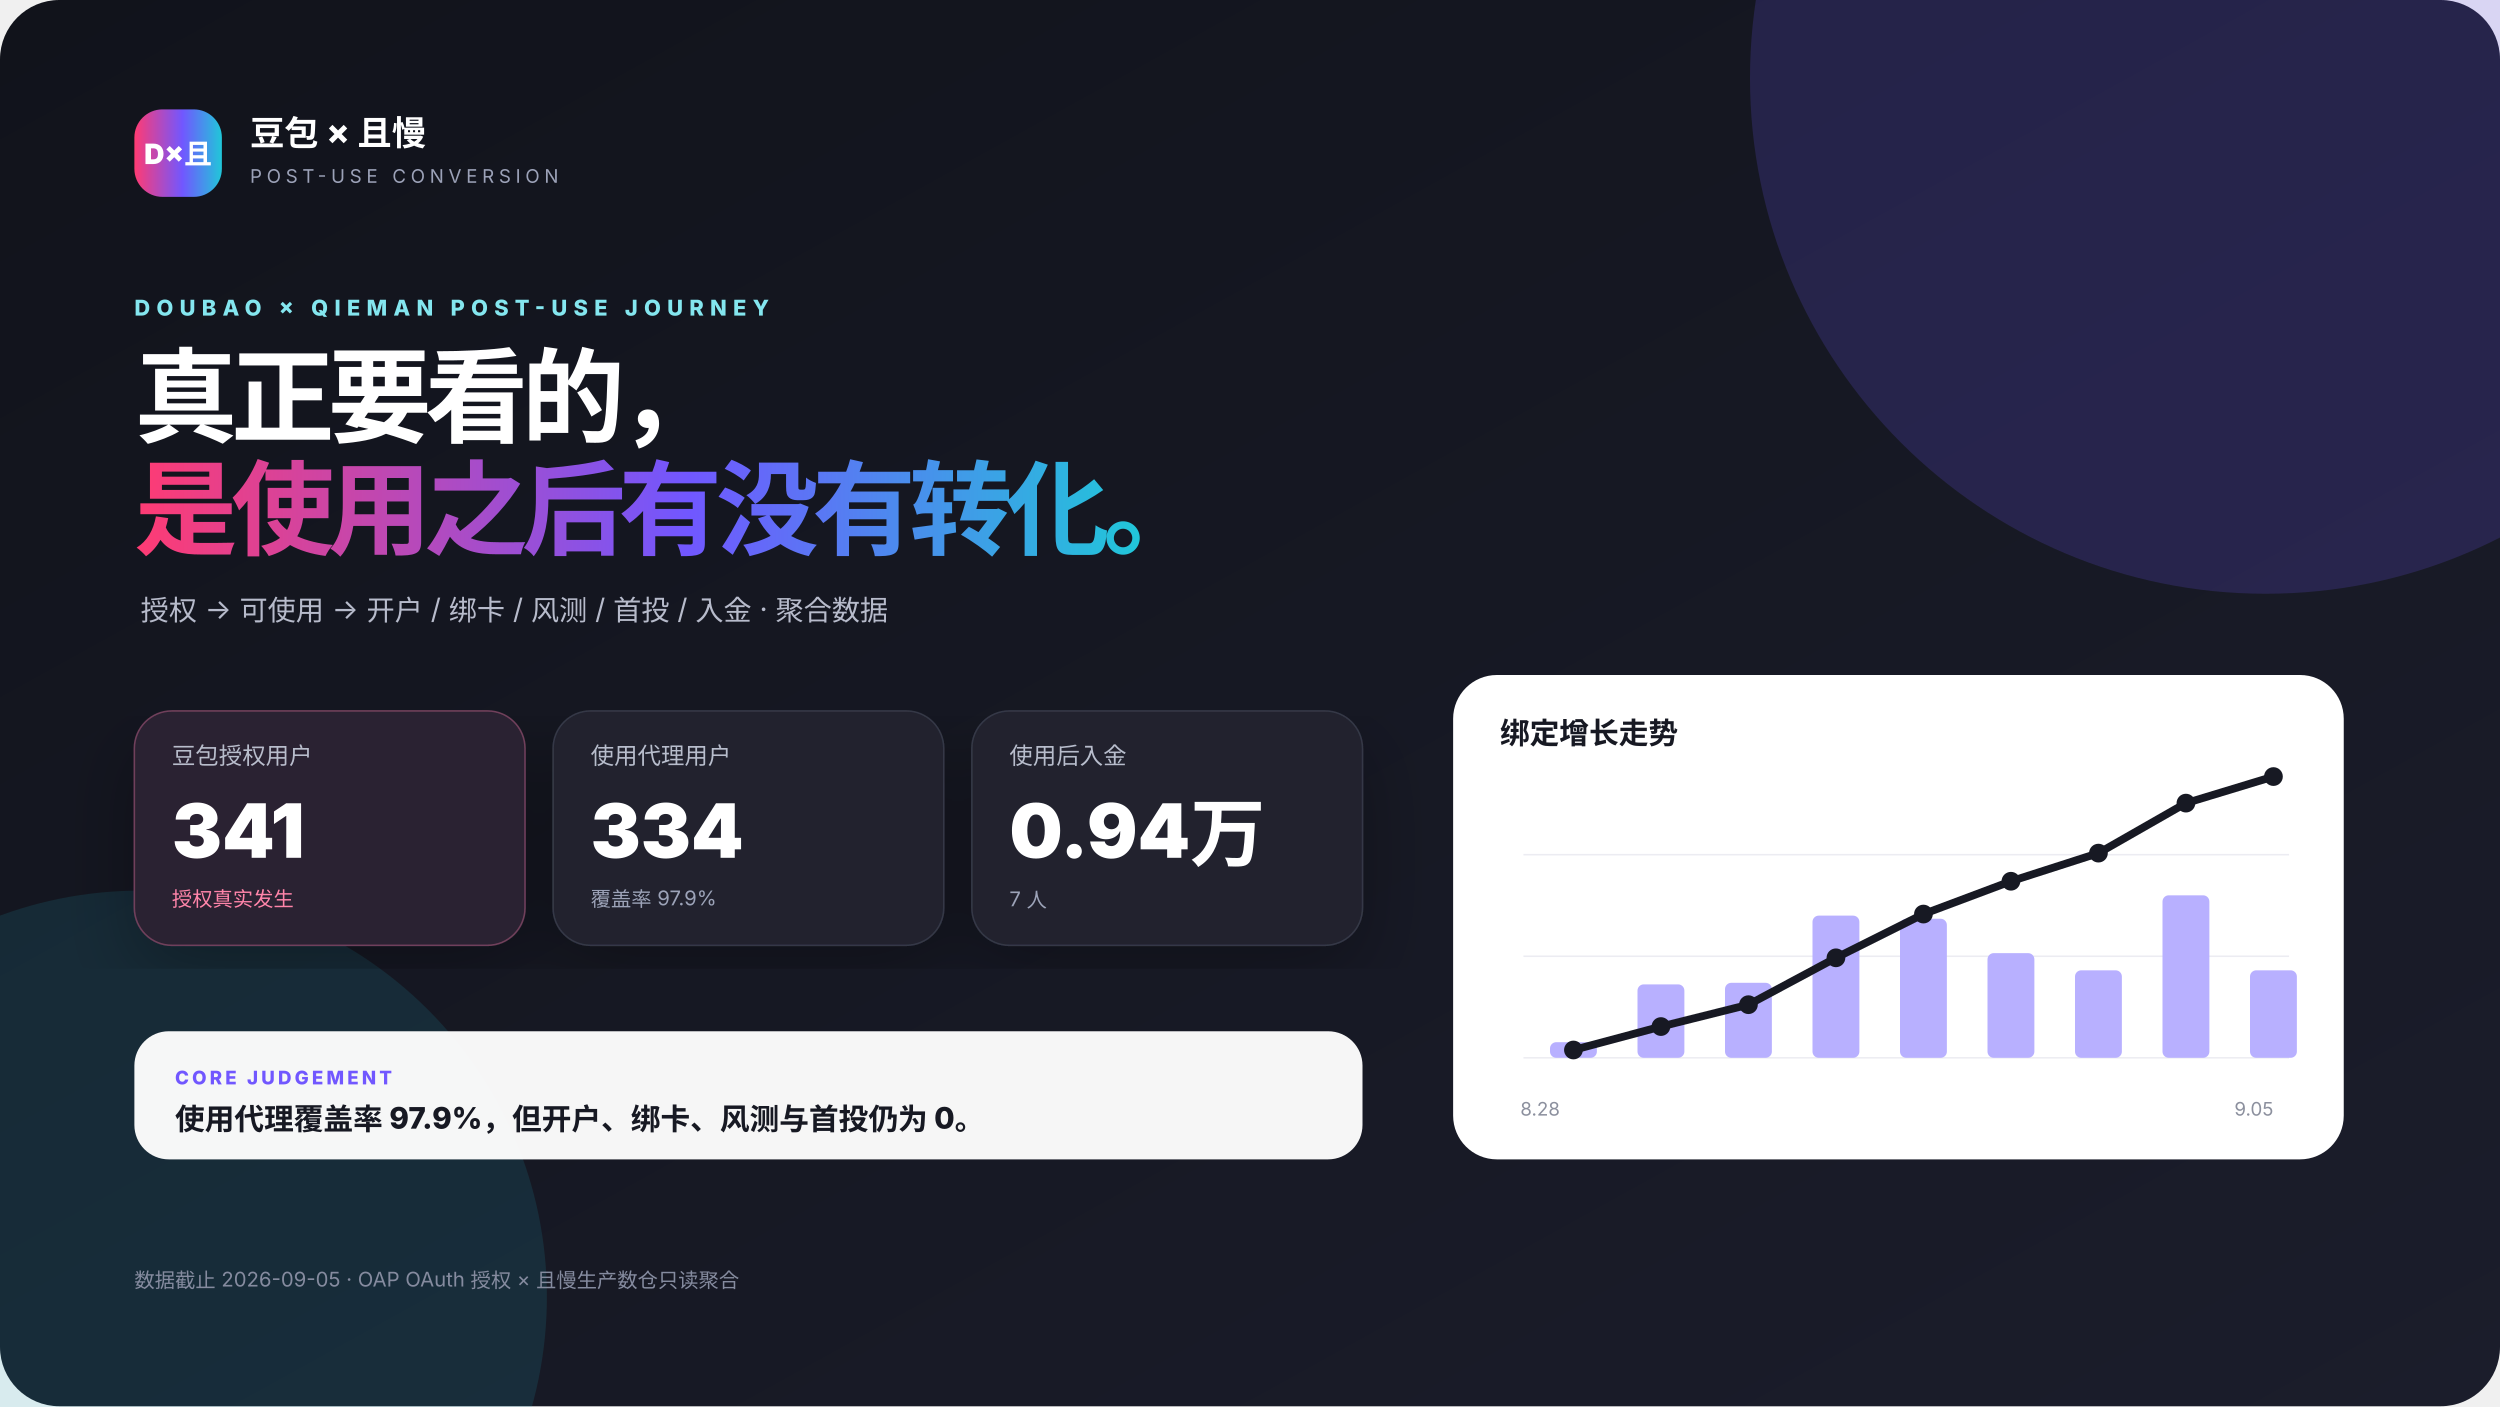
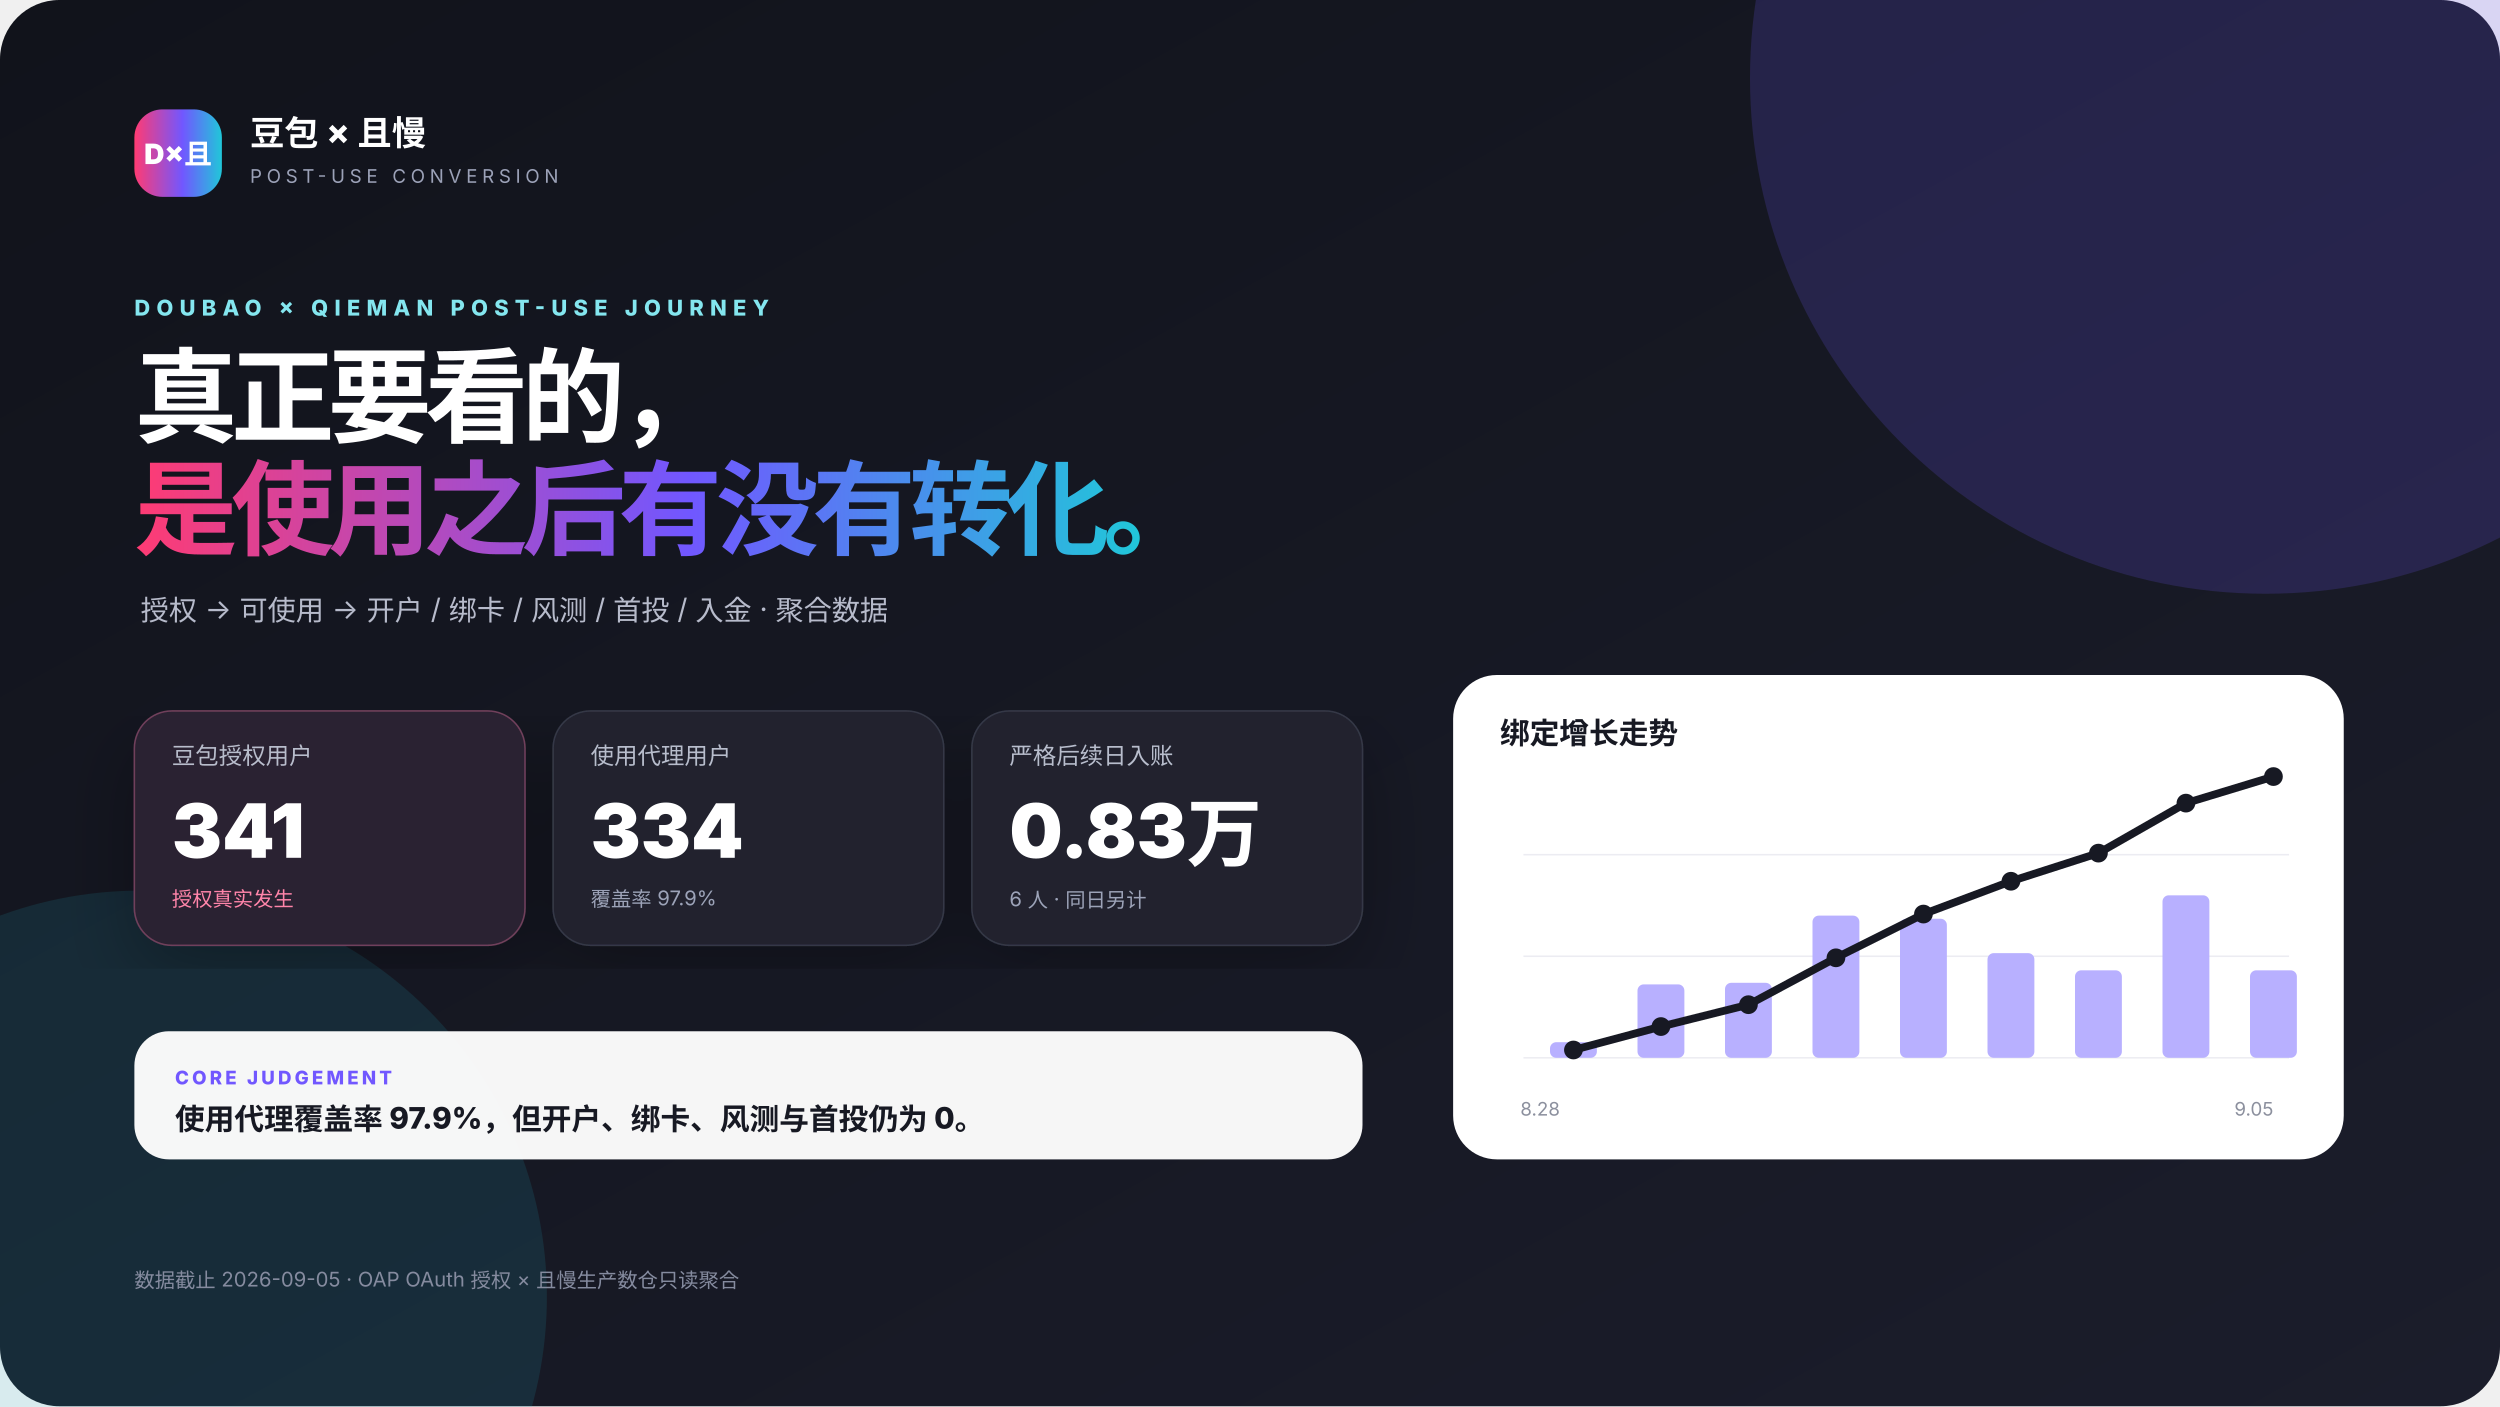
<svg xmlns="http://www.w3.org/2000/svg" width="1600" height="900" viewBox="0 0 1600 900" role="img" aria-labelledby="title desc">
  <defs>
    <linearGradient id="bg" x1="0" y1="0" x2="1" y2="1">
      <stop stop-color="#11131b" />
      <stop offset="1" stop-color="#1b1d2b" />
    </linearGradient>
    <linearGradient id="accent" x1="0" y1="0" x2="1" y2="0">
      <stop stop-color="#ff3b73" />
      <stop offset=".55" stop-color="#7157ff" />
      <stop offset="1" stop-color="#20c7d9" />
    </linearGradient>
    <filter id="shadow">
      <feDropShadow dx="0" dy="18" stdDeviation="24" flood-color="#080910" flood-opacity=".28" />
    </filter>
  </defs>
  <rect width="1600" height="900" rx="38" fill="url(#bg)" />
  <circle cx="1450" cy="50" r="330" fill="#7157ff" opacity=".18" />
  <circle cx="90" cy="830" r="260" fill="#20c7d9" opacity=".12" />
  <g font-family="Inter,PingFang SC,sans-serif">
    <rect x="86" y="70" width="56" height="56" rx="18" fill="url(#accent)" />
    <text x="114" y="105" fill="white" font-size="18" font-weight="900" text-anchor="middle">D×且</text>
    <text x="160" y="93" fill="#fff" font-size="22" font-weight="800">豆包 × 且慢</text>
    <text x="160" y="117" fill="#9ca2b8" font-size="12" letter-spacing="3">POST-USE CONVERSION</text>
    <text x="86" y="202" fill="#84e6ef" font-size="14" font-weight="800" letter-spacing="4">DOUBAO × QIEMAN POST-USE JOURNEY</text>
    <text x="86" y="278" fill="#fff" font-size="66" font-weight="900" letter-spacing="-4">真正要看的，</text>
    <text x="86" y="350" fill="url(#accent)" font-size="66" font-weight="900" letter-spacing="-4">是使用之后有没有转化。</text>
    <text x="90" y="397" fill="#b7bbcb" font-size="18">授权 → 可使用 → 开户 / 绑卡 / 风测 / 首投 / 入金 · 聚合数据</text>
    <g filter="url(#shadow)">
      <g transform="translate(86 455)">
        <rect width="250" height="150" rx="24" fill="#2a2030" stroke="#70405b" />
        <text x="24" y="34" fill="#b8bdcc" font-size="15">豆包授权用户</text>
        <text x="24" y="94" fill="#fff" font-size="48" font-weight="900">341</text>
        <text x="24" y="125" fill="#ff85aa" font-size="13">授权真实发生</text>
      </g>
      <g transform="translate(354 455)">
        <rect width="250" height="150" rx="24" fill="#20222e" stroke="#353846" />
        <text x="24" y="34" fill="#b8bdcc" font-size="15">使用代理用户</text>
        <text x="24" y="94" fill="#fff" font-size="48" font-weight="900">334</text>
        <text x="24" y="125" fill="#9da3b8" font-size="13">覆盖率 97.9%</text>
      </g>
      <g transform="translate(622 455)">
        <rect width="250" height="150" rx="24" fill="#20222e" stroke="#353846" />
-         <text x="24" y="34" fill="#b8bdcc" font-size="15">使用后入金</text>
-         <text x="24" y="94" fill="#fff" font-size="48" font-weight="900">0.94万</text>
-         <text x="24" y="125" fill="#9da3b8" font-size="13">7 人</text>
+         <text x="24" y="34" fill="#b8bdcc" font-size="15">严格后续日入账</text>
+         <text x="24" y="94" fill="#fff" font-size="48" font-weight="900">0.83万</text>
+         <text x="24" y="125" fill="#9da3b8" font-size="13">6 人 · 同日另计</text>
      </g>
    </g>
    <g transform="translate(930 432)">
      <rect width="570" height="310" rx="28" fill="#fff" />
      <text x="30" y="44" fill="#171923" font-size="19" font-weight="800">绑定增长走势</text>
      <g stroke="#ececf2">
        <line x1="45" x2="535" y1="245" y2="245" />
        <line x1="45" x2="535" y1="180" y2="180" />
        <line x1="45" x2="535" y1="115" y2="115" />
      </g>
      <g fill="#b8b0ff">
        <rect x="62" y="235" width="30" height="10" rx="4" />
        <rect x="118" y="198" width="30" height="47" rx="4" />
        <rect x="174" y="197" width="30" height="48" rx="4" />
        <rect x="230" y="154" width="30" height="91" rx="4" />
        <rect x="286" y="156" width="30" height="89" rx="4" />
        <rect x="342" y="178" width="30" height="67" rx="4" />
        <rect x="398" y="189" width="30" height="56" rx="4" />
        <rect x="454" y="141" width="30" height="104" rx="4" />
        <rect x="510" y="189" width="30" height="56" rx="4" />
      </g>
      <polyline points="77,240 133,225 189,211 245,181 301,153 357,132 413,114 469,82 525,65" fill="none" stroke="#171923" stroke-width="5" stroke-linecap="round" stroke-linejoin="round" />
      <g fill="#171923">
        <circle cx="77" cy="240" r="6" />
        <circle cx="133" cy="225" r="6" />
        <circle cx="189" cy="211" r="6" />
        <circle cx="245" cy="181" r="6" />
        <circle cx="301" cy="153" r="6" />
        <circle cx="357" cy="132" r="6" />
        <circle cx="413" cy="114" r="6" />
        <circle cx="469" cy="82" r="6" />
        <circle cx="525" cy="65" r="6" />
      </g>
      <text x="43" y="282" fill="#8c909e" font-size="12">8.28</text>
      <text x="500" y="282" fill="#8c909e" font-size="12">9.05</text>
    </g>
    <rect x="86" y="660" width="786" height="82" rx="22" fill="#fff" opacity=".96" />
    <text x="112" y="694" fill="#7157ff" font-size="12" font-weight="800" letter-spacing="2">CORE JUDGEMENT</text>
    <text x="112" y="723" fill="#171923" font-size="19" font-weight="800">使用代理覆盖率 97.9%，但开户、绑卡、风测与首投仍为 0。</text>
    <text x="86" y="824" fill="#858b9f" font-size="13">数据截止 2026-09-05 · OAP OAuth 授权 × 且慢生产数仓只读聚合</text>
  </g>
</svg>
